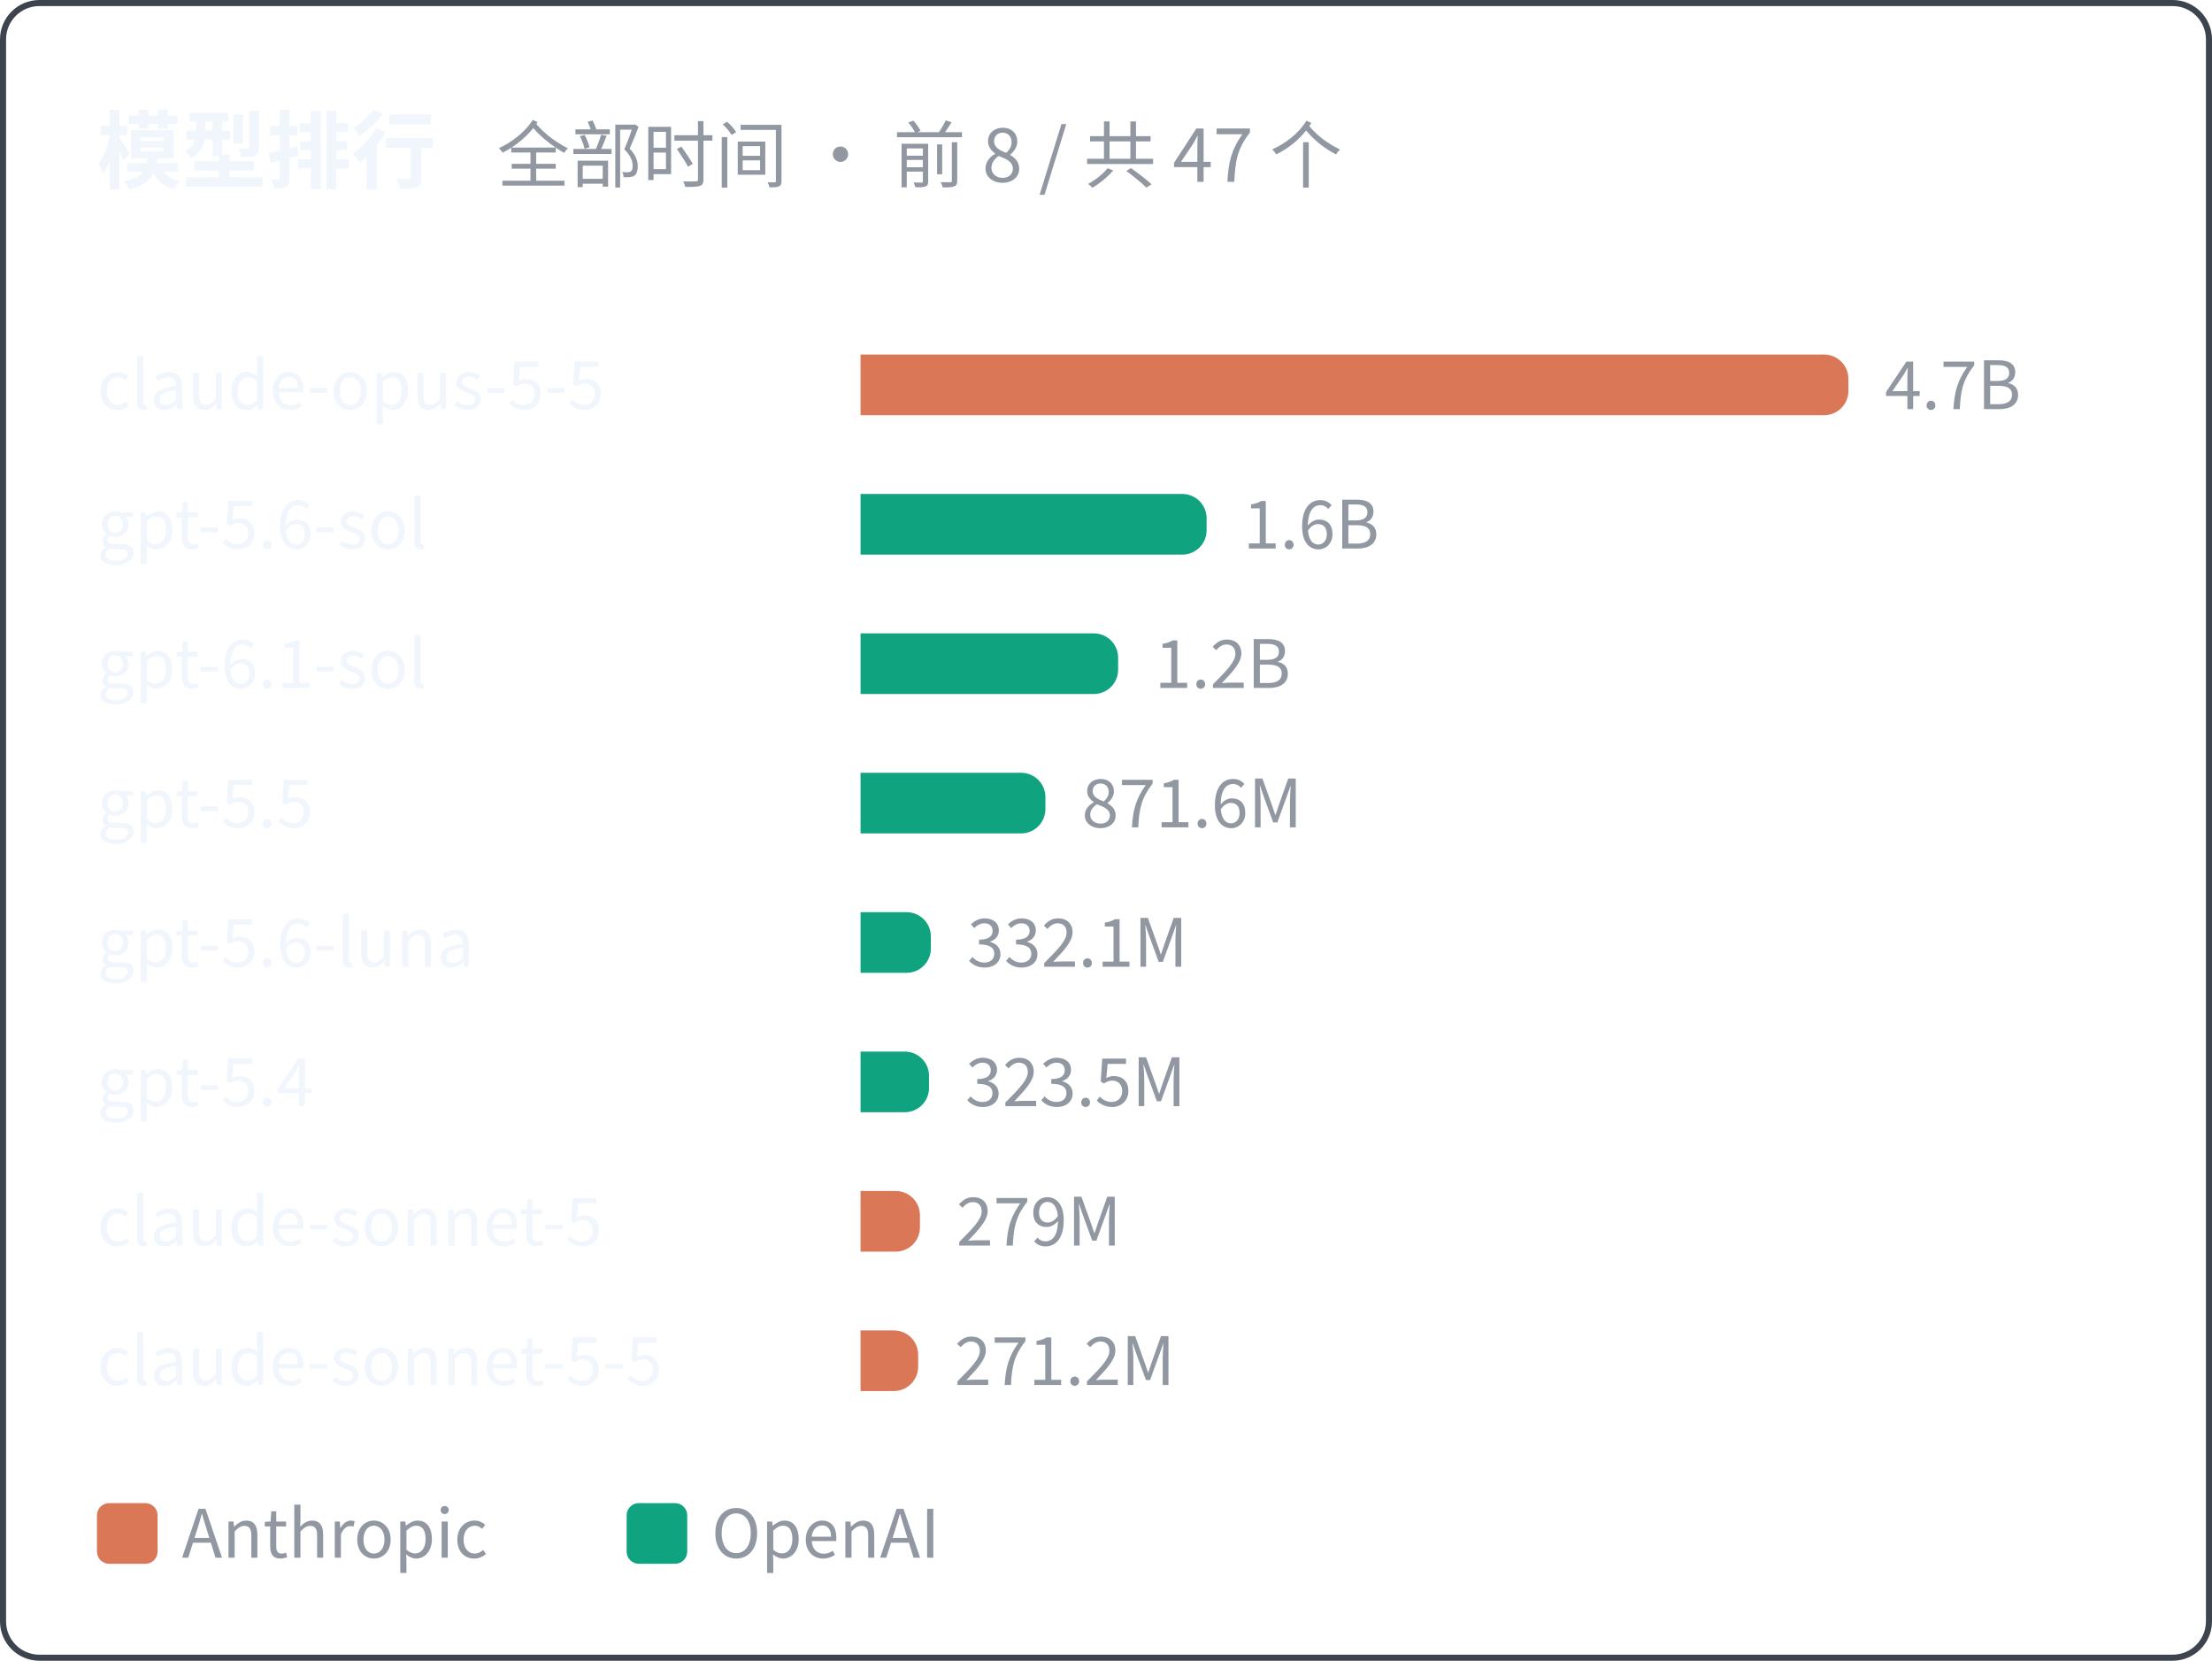
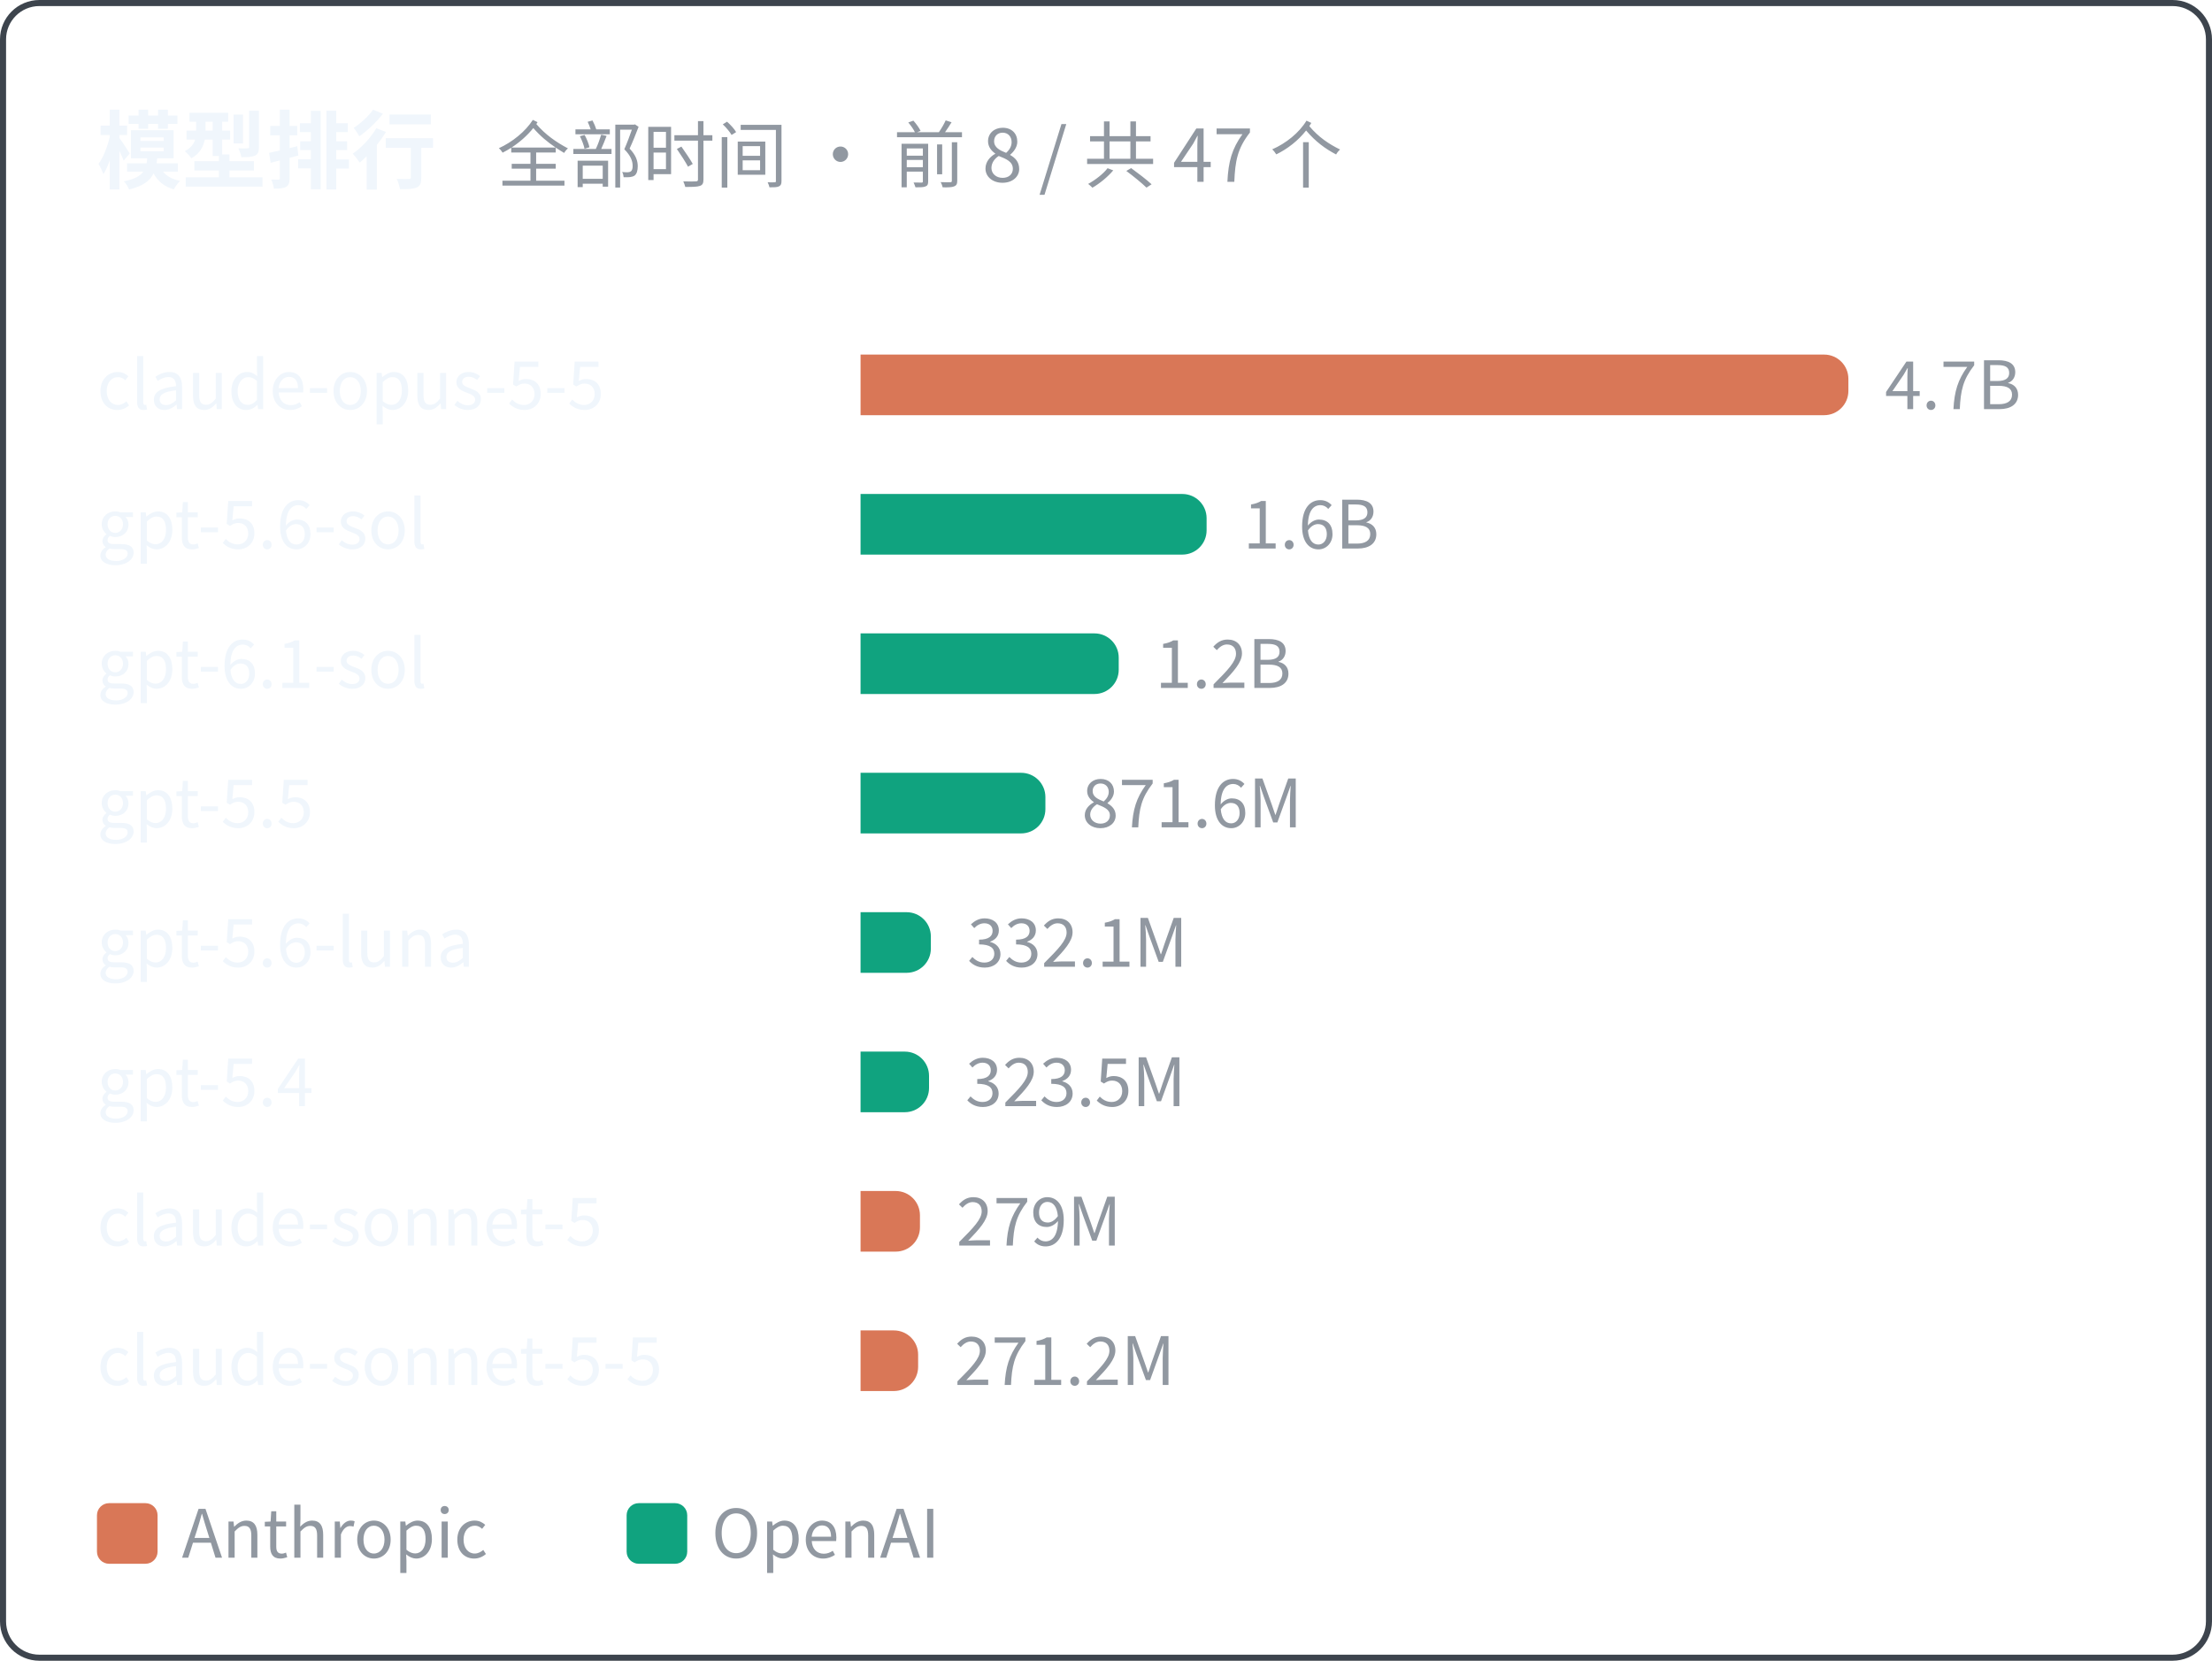
<svg xmlns="http://www.w3.org/2000/svg" width="365" height="274" viewBox="0 0 365 274" font-family="system-ui, -apple-system, 'Segoe UI', 'PingFang SC', 'Microsoft YaHei', 'Noto Sans CJK SC', sans-serif">
  <rect x="0.5" y="0.5" width="364" height="273" rx="6" fill="none" stroke="#3d444d" />
  <text x="16" y="30" font-size="14" font-weight="600" fill="#f0f6fc">模型排行<tspan dx="10" font-size="12" font-weight="400" fill="#9198a1">全部时间 · 前 8 / 共 47 个</tspan>
  </text>
  <path d="M142 58.5 h159.0 a4.0 4.0 0 0 1 4.0 4.0 v2.0 a4.0 4.0 0 0 1 -4.0 4.0 h-159.0 z" fill="#d97757" />
  <text x="16" y="67.5" font-size="11" fill="#f0f6fc">claude-opus-5-5</text>
  <text x="311.0" y="67.5" font-size="11" fill="#9198a1">4.7B</text>
  <path d="M142 81.5 h53.1 a4.0 4.0 0 0 1 4.0 4.0 v2.0 a4.0 4.0 0 0 1 -4.0 4.0 h-53.1 z" fill="#10a37f" />
  <text x="16" y="90.5" font-size="11" fill="#f0f6fc">gpt-5.6-sol</text>
  <text x="205.1" y="90.5" font-size="11" fill="#9198a1">1.6B</text>
-   <path d="M142 104.5 h38.5 a4.0 4.0 0 0 1 4.0 4.0 v2.0 a4.0 4.0 0 0 1 -4.0 4.0 h-38.5 z" fill="#10a37f" />
+   <path d="M142 104.5 h38.6 a4.0 4.0 0 0 1 4.0 4.0 v2.0 a4.0 4.0 0 0 1 -4.0 4.0 h-38.6 z" fill="#10a37f" />
  <text x="16" y="113.5" font-size="11" fill="#f0f6fc">gpt-6.1-sol</text>
-   <text x="190.5" y="113.5" font-size="11" fill="#9198a1">1.2B</text>
+   <text x="190.6" y="113.5" font-size="11" fill="#9198a1">1.2B</text>
  <path d="M142 127.5 h26.5 a4.0 4.0 0 0 1 4.0 4.0 v2.0 a4.0 4.0 0 0 1 -4.0 4.0 h-26.5 z" fill="#10a37f" />
  <text x="16" y="136.5" font-size="11" fill="#f0f6fc">gpt-5.5</text>
  <text x="178.5" y="136.5" font-size="11" fill="#9198a1">871.6M</text>
  <path d="M142 150.5 h7.6 a4.0 4.0 0 0 1 4.0 4.0 v2.0 a4.0 4.0 0 0 1 -4.0 4.0 h-7.6 z" fill="#10a37f" />
  <text x="16" y="159.5" font-size="11" fill="#f0f6fc">gpt-5.6-luna</text>
  <text x="159.6" y="159.5" font-size="11" fill="#9198a1">332.1M</text>
  <path d="M142 173.5 h7.3 a4.0 4.0 0 0 1 4.0 4.0 v2.0 a4.0 4.0 0 0 1 -4.0 4.0 h-7.3 z" fill="#10a37f" />
  <text x="16" y="182.5" font-size="11" fill="#f0f6fc">gpt-5.4</text>
  <text x="159.3" y="182.5" font-size="11" fill="#9198a1">323.5M</text>
  <path d="M142 196.5 h5.8 a4.0 4.0 0 0 1 4.0 4.0 v2.0 a4.0 4.0 0 0 1 -4.0 4.0 h-5.8 z" fill="#d97757" />
  <text x="16" y="205.5" font-size="11" fill="#f0f6fc">claude-sonnet-5</text>
  <text x="157.8" y="205.5" font-size="11" fill="#9198a1">279M</text>
  <path d="M142 219.5 h5.5 a4.0 4.0 0 0 1 4.0 4.0 v2.0 a4.0 4.0 0 0 1 -4.0 4.0 h-5.5 z" fill="#d97757" />
  <text x="16" y="228.5" font-size="11" fill="#f0f6fc">claude-sonnet-5-5</text>
  <text x="157.5" y="228.5" font-size="11" fill="#9198a1">271.2M</text>
  <rect x="16.0" y="248" width="10" height="10" rx="2" fill="#d97757" />
  <text x="30.0" y="257" font-size="11" fill="#9198a1">Anthropic</text>
  <rect x="103.4" y="248" width="10" height="10" rx="2" fill="#10a37f" />
  <text x="117.4" y="257" font-size="11" fill="#9198a1">OpenAI</text>
</svg>
